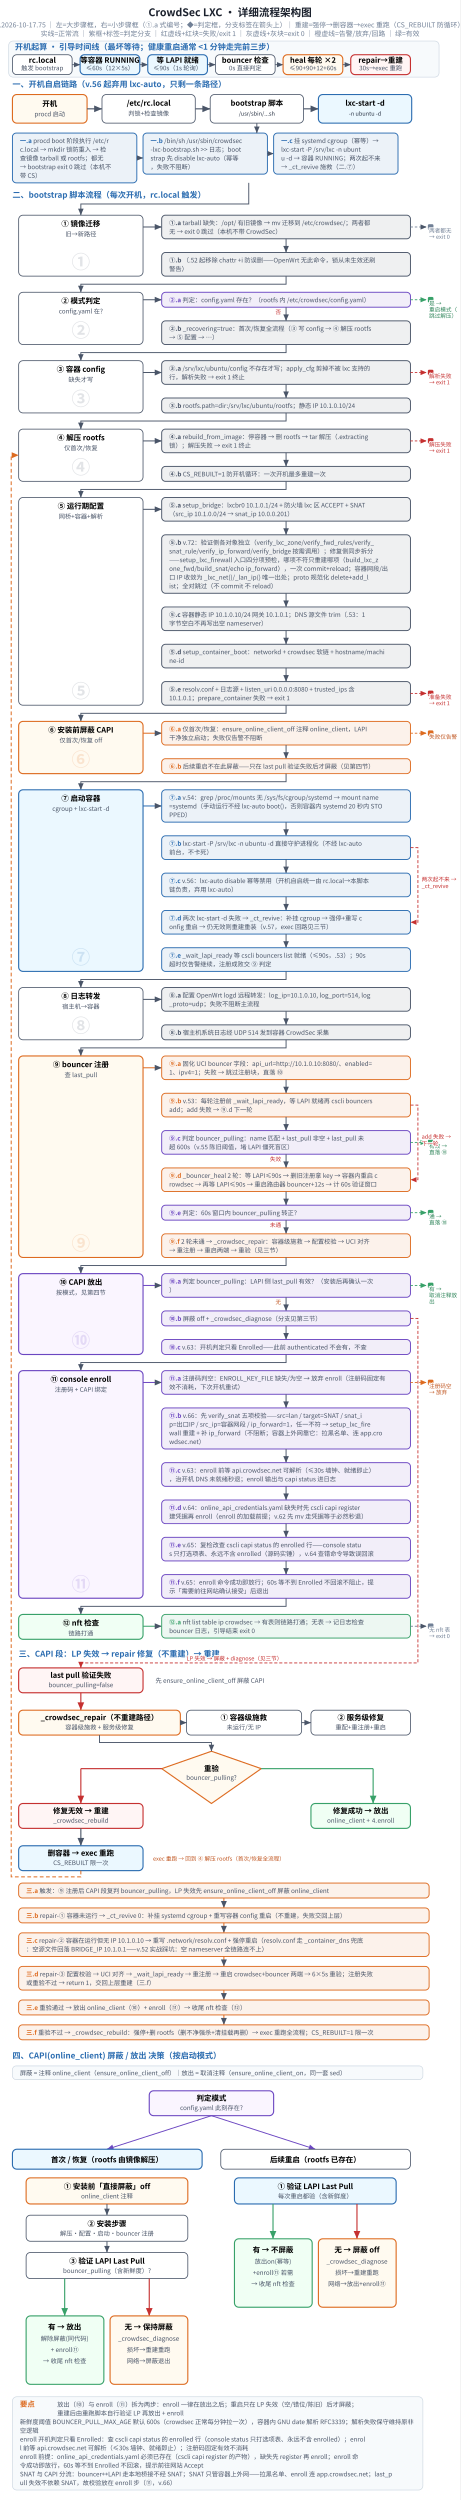
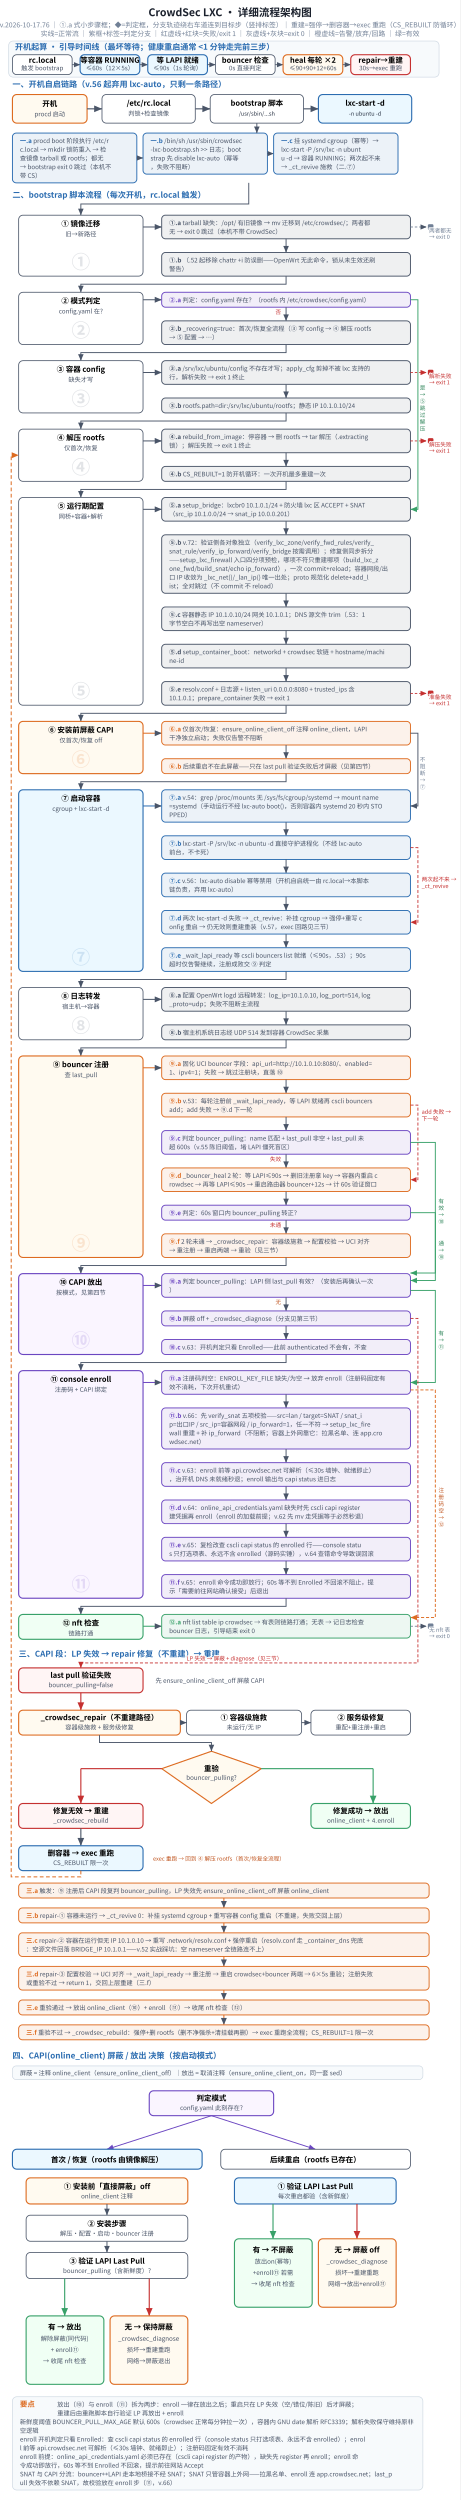
<svg xmlns="http://www.w3.org/2000/svg" width="740" height="4020" viewBox="0 0 740 4020" font-family="-apple-system,'PingFang SC','Microsoft YaHei','Noto Sans CJK SC',sans-serif">
  <defs>
    <marker id="arr" markerWidth="9" markerHeight="9" refX="7" refY="3" orient="auto" markerUnits="strokeWidth">
      <path d="M0,0 L7,3 L0,6 z" fill="#4a5568" />
    </marker>
    <marker id="arrRed" markerWidth="9" markerHeight="9" refX="7" refY="3" orient="auto" markerUnits="strokeWidth">
      <path d="M0,0 L7,3 L0,6 z" fill="#c53030" />
    </marker>
    <marker id="arrGreen" markerWidth="9" markerHeight="9" refX="7" refY="3" orient="auto" markerUnits="strokeWidth">
      <path d="M0,0 L7,3 L0,6 z" fill="#38a169" />
    </marker>
    <marker id="arrOrange" markerWidth="9" markerHeight="9" refX="7" refY="3" orient="auto" markerUnits="strokeWidth">
      <path d="M0,0 L7,3 L0,6 z" fill="#dd6b20" />
    </marker>
    <marker id="arrPurple" markerWidth="9" markerHeight="9" refX="7" refY="3" orient="auto" markerUnits="strokeWidth">
      <path d="M0,0 L7,3 L0,6 z" fill="#6b46c1" />
    </marker>
  </defs>
  <style>
    .title{font-size:17px;font-weight:700;fill:#1a202c;}
    .ver{font-size:11px;fill:#718096;}
    .sub{font-size:13px;font-weight:700;fill:#2b6cb0;}
    .sub2{font-size:12px;font-weight:600;fill:#dd6b20;}
    .node{fill:#fff;stroke:#4a5568;stroke-width:1.3;}
    .nodeBlue{fill:#ebf8ff;stroke:#2b6cb0;stroke-width:1.8;}
    .nodeGreen{fill:#f0fff4;stroke:#38a169;stroke-width:1.8;}
    .nodeOrange{fill:#fffaf0;stroke:#dd6b20;stroke-width:1.8;}
    .nodeRed{fill:#fff5f5;stroke:#c53030;stroke-width:1.8;}
    .nodePurple{fill:#faf5ff;stroke:#6b46c1;stroke-width:1.8;}
    .sml{fill:#ffffff;stroke:#a0aec0;stroke-width:1.1;}
    .nt{font-size:12px;font-weight:700;text-anchor:middle;}
    .nd{font-size:10px;text-anchor:middle;fill:#4a5568;}
    .ndl{font-size:10px;text-anchor:start;fill:#4a5568;}
    .mono{font-family:'SFMono-Regular',Consolas,'Noto Sans CJK SC',monospace;font-size:9px;text-anchor:middle;fill:#2d3748;}
    .tiny{font-size:9px;fill:#718096;paint-order:stroke;stroke:#ffffff;stroke-width:3px;stroke-linejoin:round;}
    .tinyR{font-size:9px;fill:#c53030;paint-order:stroke;stroke:#ffffff;stroke-width:3px;stroke-linejoin:round;}
    .tinyO{font-size:9px;fill:#c05621;paint-order:stroke;stroke:#ffffff;stroke-width:3px;stroke-linejoin:round;}
    .tinyG{font-size:9px;fill:#2f855a;paint-order:stroke;stroke:#ffffff;stroke-width:3px;stroke-linejoin:round;}
    .bignum{font-size:30px;font-weight:700;text-anchor:middle;}
    .loop{stroke:#dd6b20;stroke-width:1.6;stroke-dasharray:6 4;fill:none;}
    .loopt{font-size:9px;fill:#c05621;}
  </style>
  <rect x="0" y="0" width="740" height="4096" fill="#ffffff" />
  <text x="370" y="26" class="title" text-anchor="middle">CrowdSec LXC · 详细流程架构图</text>
-   <text x="370" y="44" class="ver" text-anchor="middle">v.2026-10-17.75 ｜ 左=大步骤框，右=小步骤框（①.a 式编号；◆=判定框，分支标签在箭头上）｜ 重建=强停→删容器→exec 重跑（CS_REBUILT 防循环）</text>
+   <text x="370" y="44" class="ver" text-anchor="middle">v.2026-10-17.76 ｜ ①.a 式小步骤框；◆=判定框，分支轨迹绕右车道连到目标步（竖排标签）｜ 重建=强停→删容器→exec 重跑（CS_REBUILT 防循环）</text>
  <text x="370" y="58" class="ver" text-anchor="middle">实线=正常流 ｜ 紫框+标签=判定分支 ｜ 红虚线+红块=失败/exit 1 ｜ 灰虚线+灰块=exit 0 ｜ 橙虚线=告警/放弃/回路 ｜ 绿=有效</text>
  <rect x="14" y="66" width="692" height="58" rx="7" fill="#f7fafc" stroke="#cbd5e0" stroke-width="1" />
  <text x="24" y="80" class="sub">开机起算 · 引导时间线（最坏等待；健康重启通常 &lt;1 分钟走完前三步）</text>
  <rect x="20" y="88" width="96" height="32" rx="7" class="node" />
  <text x="68.0" y="101" class="nt">rc.local</text>
  <text x="68.0" y="113" class="nd">触发 bootstrap</text>
  <line x1="116" y1="104" x2="128.8" y2="104" stroke="#4a5568" stroke-width="1.4" marker-end="url(#arr)" />
  <rect x="128.8" y="88" width="96" height="32" rx="7" class="nodeBlue" />
  <text x="176.8" y="101" class="nt">等容器 RUNNING</text>
  <text x="176.8" y="113" class="nd">≤60s（12×5s）</text>
  <line x1="224.8" y1="104" x2="237.6" y2="104" stroke="#4a5568" stroke-width="1.4" marker-end="url(#arr)" />
  <rect x="237.6" y="88" width="96" height="32" rx="7" class="nodeBlue" />
  <text x="285.6" y="101" class="nt">等 LAPI 就绪</text>
  <text x="285.6" y="113" class="nd">≤90s（1s 轮询）</text>
  <line x1="333.6" y1="104" x2="346.4" y2="104" stroke="#4a5568" stroke-width="1.4" marker-end="url(#arr)" />
  <rect x="346.4" y="88" width="96" height="32" rx="7" class="node" />
  <text x="394.4" y="101" class="nt">bouncer 检查</text>
  <text x="394.4" y="113" class="nd">0s 直接判定</text>
  <line x1="442.4" y1="104" x2="455.2" y2="104" stroke="#4a5568" stroke-width="1.4" marker-end="url(#arr)" />
  <rect x="455.2" y="88" width="96" height="32" rx="7" class="nodeOrange" />
  <text x="503.2" y="101" class="nt">heal 每轮 ×2</text>
  <text x="503.2" y="113" class="nd">≤90+90+12+60s</text>
  <line x1="551.2" y1="104" x2="564.0" y2="104" stroke="#4a5568" stroke-width="1.4" marker-end="url(#arr)" />
  <rect x="564.0" y="88" width="96" height="32" rx="7" class="nodeRed" />
  <text x="612.0" y="101" class="nt">repair→重建</text>
  <text x="612.0" y="113" class="nd">30s→exec 重跑</text>
  <text x="20" y="140" class="sub">一、开机自启链路（v.56 起弃用 lxc-auto，只剩一条路径）</text>
  <rect x="20" y="152" width="120" height="46" rx="7" class="nodeOrange" />
  <text x="80" y="171" class="nt">开机</text>
  <text x="80" y="187" class="nd">procd 启动</text>
  <line x1="140" y1="175" x2="164" y2="175" stroke="#4a5568" stroke-width="1.8" marker-end="url(#arr)" />
  <rect x="164" y="152" width="150" height="46" rx="7" class="node" />
  <text x="239" y="170" class="nt">/etc/rc.local</text>
  <text x="239" y="186" class="nd">判锁+检查镜像</text>
  <line x1="314" y1="175" x2="338" y2="175" stroke="#4a5568" stroke-width="1.8" marker-end="url(#arr)" />
  <rect x="338" y="152" width="150" height="46" rx="7" class="node" />
  <text x="413" y="170" class="nt">bootstrap 脚本</text>
  <text x="413" y="186" class="mono">/usr/sbin/...sh</text>
  <line x1="488" y1="175" x2="512" y2="175" stroke="#4a5568" stroke-width="1.8" marker-end="url(#arr)" />
  <rect x="512" y="152" width="150" height="46" rx="7" class="nodeBlue" />
  <text x="587" y="170" class="nt">lxc-start -d</text>
  <text x="587" y="186" class="mono">-n ubuntu -d</text>
  <rect x="20" y="214" width="200" height="80" rx="6" fill="#ecf2f8" stroke="#2b6cb0" stroke-width="1.5" />
  <text x="32" y="230" class="ndl">
    <tspan style="font-weight:700;fill:#2b6cb0">一.a</tspan> procd boot 阶段执行 /etc/r</text>
  <text x="32" y="244" class="ndl">c.local → mkdir 锁防重入 → 检</text>
  <text x="32" y="258" class="ndl">查镜像 tarball 或 rootfs；都无</text>
  <text x="32" y="272" class="ndl">→ bootstrap exit 0 跳过（本机不</text>
  <text x="32" y="286" class="ndl">带 CS）</text>
  <line x1="220" y1="254.0" x2="230" y2="254.0" stroke="#4a5568" stroke-width="1.4" marker-end="url(#arr)" />
  <rect x="230" y="214" width="200" height="66" rx="6" fill="#ecf2f8" stroke="#2b6cb0" stroke-width="1.5" />
  <text x="242" y="230" class="ndl">
    <tspan style="font-weight:700;fill:#2b6cb0">一.b</tspan> /bin/sh /usr/sbin/crowdsec</text>
  <text x="242" y="244" class="ndl">-lxc-bootstrap.sh &gt;&gt; 日志；boot</text>
  <text x="242" y="258" class="ndl">strap 先 disable lxc-auto（幂等</text>
  <text x="242" y="272" class="ndl">，失败不阻断）</text>
  <line x1="430" y1="247.0" x2="440" y2="247.0" stroke="#4a5568" stroke-width="1.4" marker-end="url(#arr)" />
  <rect x="440" y="214" width="200" height="66" rx="6" fill="#ecf2f8" stroke="#2b6cb0" stroke-width="1.5" />
  <text x="452" y="230" class="ndl">
    <tspan style="font-weight:700;fill:#2b6cb0">一.c</tspan> 挂 systemd cgroup（幂等）→</text>
  <text x="452" y="244" class="ndl">lxc-start -P /srv/lxc -n ubunt</text>
  <text x="452" y="258" class="ndl">u -d → 容器 RUNNING；两次起不来</text>
  <text x="452" y="272" class="ndl">→ _ct_revive 施救（二.⑦）</text>
  <line x1="413" y1="198" x2="413" y2="214" stroke="#4a5568" stroke-width="1.5" marker-end="url(#arr)" />
  <text x="20" y="318" class="sub">二、bootstrap 脚本流程（每次开机，rc.local 触发）</text>
  <path d="M400,294 L400,328 L130,328 L130,346" fill="none" stroke="#4a5568" stroke-width="1.5" marker-end="url(#arr)" />
  <rect x="30" y="346" width="200" height="98" rx="7" class="node" />
  <text x="130.0" y="364" class="nt">① 镜像迁移</text>
  <text x="130.0" y="380" class="nd">旧→新路径</text>
  <text x="130.0" y="432" class="bignum" fill="#4a5568" fill-opacity="0.16">①</text>
  <line x1="230" y1="365.0" x2="260" y2="365.0" stroke="#4a5568" stroke-width="1.6" marker-end="url(#arr)" />
  <rect x="260" y="346" width="400" height="38" rx="6" fill="#eff0f1" stroke="#4a5568" stroke-width="1.5" />
  <text x="272" y="362" class="ndl">
    <tspan style="font-weight:700;fill:#4a5568">①.a</tspan> tarball 缺失：/opt/ 有旧镜像 → mv 迁移到 /etc/crowdsec/；两者都</text>
  <text x="272" y="376" class="ndl">无 → exit 0 跳过（本机不带 CrowdSec）</text>
  <line x1="460.0" y1="384" x2="460.0" y2="406" stroke="#4a5568" stroke-width="1.5" marker-end="url(#arr)" />
  <rect x="260" y="406" width="400" height="38" rx="6" fill="#eff0f1" stroke="#4a5568" stroke-width="1.5" />
  <text x="272" y="422" class="ndl">
    <tspan style="font-weight:700;fill:#4a5568">①.b</tspan> （.52 起移除 chattr +i 防误删——OpenWrt 无此命令，锁从未生效还刷</text>
  <text x="272" y="436" class="ndl">警告）</text>
  <path d="M460,444 L460,457 L130,457 L130,470" fill="none" stroke="#4a5568" stroke-width="1.5" marker-end="url(#arr)" />
  <rect x="30" y="470" width="200" height="84" rx="7" class="node" />
  <text x="130.0" y="488" class="nt">② 模式判定</text>
  <text x="130.0" y="504" class="nd">config.yaml 在?</text>
  <text x="130.0" y="542" class="bignum" fill="#4a5568" fill-opacity="0.16">②</text>
  <line x1="230" y1="482.0" x2="260" y2="482.0" stroke="#4a5568" stroke-width="1.6" marker-end="url(#arr)" />
  <rect x="260" y="470" width="400" height="24" rx="6" fill="#f2eef9" stroke="#6b46c1" stroke-width="1.5" />
  <text x="272" y="486" class="ndl">
    <tspan style="font-weight:700;fill:#6b46c1">②.a</tspan> 判定：config.yaml 存在？（rootfs 内 /etc/crowdsec/config.yaml）</text>
-   <line x1="660" y1="482.0" x2="686" y2="482.0" stroke="#38a169" stroke-width="1.4" stroke-dasharray="4 3" marker-end="url(#arrGreen)" />
-   <rect x="688" y="477.5" width="9" height="9" rx="2" fill="#38a169" />
-   <text x="690" y="491.0" class="tinyG">是 →</text>
-   <text x="690" y="501.0" class="tinyG">重启模式（</text>
-   <text x="690" y="511.0" class="tinyG">跳过解压）</text>
  <line x1="460.0" y1="494" x2="460.0" y2="516" stroke="#4a5568" stroke-width="1.5" marker-end="url(#arr)" />
  <text x="452.0" y="505" class="tinyR" text-anchor="end">否</text>
  <rect x="260" y="516" width="400" height="38" rx="6" fill="#eff0f1" stroke="#4a5568" stroke-width="1.5" />
  <text x="272" y="532" class="ndl">
    <tspan style="font-weight:700;fill:#4a5568">②.b</tspan> _recovering=true：首次/恢复全流程（③ 写 config → ④ 解压 rootfs</text>
  <text x="272" y="546" class="ndl">→ ⑤ 配置 → …）</text>
  <path d="M460,554 L460,567 L130,567 L130,580" fill="none" stroke="#4a5568" stroke-width="1.5" marker-end="url(#arr)" />
  <rect x="30" y="580" width="200" height="84" rx="7" class="node" />
  <text x="130.0" y="598" class="nt">③ 容器 config</text>
  <text x="130.0" y="614" class="nd">缺失才写</text>
  <text x="130.0" y="652" class="bignum" fill="#4a5568" fill-opacity="0.16">③</text>
  <line x1="230" y1="599.0" x2="260" y2="599.0" stroke="#4a5568" stroke-width="1.6" marker-end="url(#arr)" />
  <rect x="260" y="580" width="400" height="38" rx="6" fill="#eff0f1" stroke="#4a5568" stroke-width="1.5" />
  <text x="272" y="596" class="ndl">
    <tspan style="font-weight:700;fill:#4a5568">③.a</tspan> /srv/lxc/ubuntu/config 不存在才写；apply_cfg 剪掉不被 lxc 支持的</text>
  <text x="272" y="610" class="ndl">行，解析失败 → exit 1 终止</text>
  <line x1="460.0" y1="618" x2="460.0" y2="640" stroke="#4a5568" stroke-width="1.5" marker-end="url(#arr)" />
  <rect x="260" y="640" width="400" height="24" rx="6" fill="#eff0f1" stroke="#4a5568" stroke-width="1.5" />
  <text x="272" y="656" class="ndl">
    <tspan style="font-weight:700;fill:#4a5568">③.b</tspan> rootfs.path=dir:/srv/lxc/ubuntu/rootfs；静态 IP 10.1.0.10/24</text>
  <path d="M460,664 L460,677 L130,677 L130,690" fill="none" stroke="#4a5568" stroke-width="1.5" marker-end="url(#arr)" />
  <rect x="30" y="690" width="200" height="84" rx="7" class="node" />
  <text x="130.0" y="708" class="nt">④ 解压 rootfs</text>
  <text x="130.0" y="724" class="nd">仅首次/恢复</text>
  <text x="130.0" y="762" class="bignum" fill="#4a5568" fill-opacity="0.16">④</text>
  <line x1="230" y1="709.0" x2="260" y2="709.0" stroke="#4a5568" stroke-width="1.6" marker-end="url(#arr)" />
  <rect x="260" y="690" width="400" height="38" rx="6" fill="#eff0f1" stroke="#4a5568" stroke-width="1.5" />
  <text x="272" y="706" class="ndl">
    <tspan style="font-weight:700;fill:#4a5568">④.a</tspan> rebuild_from_image：停容器 → 删 rootfs → tar 解压（.extracting</text>
  <text x="272" y="720" class="ndl">锁）；解压失败 → exit 1 终止</text>
  <line x1="460.0" y1="728" x2="460.0" y2="750" stroke="#4a5568" stroke-width="1.5" marker-end="url(#arr)" />
  <rect x="260" y="750" width="400" height="24" rx="6" fill="#eff0f1" stroke="#4a5568" stroke-width="1.5" />
  <text x="272" y="766" class="ndl">
    <tspan style="font-weight:700;fill:#4a5568">④.b</tspan> CS_REBUILT=1 防开机循环：一次开机最多重建一次</text>
  <path d="M460,774 L460,787 L130,787 L130,800" fill="none" stroke="#4a5568" stroke-width="1.5" marker-end="url(#arr)" />
  <rect x="30" y="800" width="200" height="334" rx="7" class="node" />
  <text x="130.0" y="818" class="nt">⑤ 运行期配置</text>
  <text x="130.0" y="834" class="nd">网桥+容器+解析</text>
  <text x="130.0" y="1122" class="bignum" fill="#4a5568" fill-opacity="0.16">⑤</text>
  <line x1="230" y1="819.0" x2="260" y2="819.0" stroke="#4a5568" stroke-width="1.6" marker-end="url(#arr)" />
  <rect x="260" y="800" width="400" height="38" rx="6" fill="#eff0f1" stroke="#4a5568" stroke-width="1.5" />
  <text x="272" y="816" class="ndl">
    <tspan style="font-weight:700;fill:#4a5568">⑤.a</tspan> setup_bridge：lxcbr0 10.1.0.1/24 + 防火墙 lxc 区 ACCEPT + SNAT</text>
  <text x="272" y="830" class="ndl">（src_ip 10.1.0.0/24 → snat_ip 10.0.0.201）</text>
  <line x1="460.0" y1="838" x2="460.0" y2="860" stroke="#4a5568" stroke-width="1.5" marker-end="url(#arr)" />
  <rect x="260" y="860" width="400" height="94" rx="6" fill="#eff0f1" stroke="#4a5568" stroke-width="1.5" />
  <text x="272" y="876" class="ndl">
    <tspan style="font-weight:700;fill:#4a5568">⑤.b</tspan> v.72：验证侧各对象独立（verify_lxc_zone/verify_fwd_rules/verify_</text>
  <text x="272" y="890" class="ndl">snat_rule/verify_ip_forward/verify_bridge 按需调用）；修复侧同步拆分</text>
  <text x="272" y="904" class="ndl">——setup_lxc_firewall 入口四分项预检，哪项不符只重建哪项（build_lxc_z</text>
  <text x="272" y="918" class="ndl">one_fwd/build_snat/echo ip_forward），一次 commit+reload；容器网段/出</text>
  <text x="272" y="932" class="ndl">口 IP 收敛为 _lxc_net()/_lan_ip() 唯一出处；proto 规范化 delete+add_l</text>
  <text x="272" y="946" class="ndl">ist；全对跳过（不 commit 不 reload）</text>
  <line x1="460.0" y1="954" x2="460.0" y2="976" stroke="#4a5568" stroke-width="1.5" marker-end="url(#arr)" />
  <rect x="260" y="976" width="400" height="38" rx="6" fill="#eff0f1" stroke="#4a5568" stroke-width="1.5" />
  <text x="272" y="992" class="ndl">
    <tspan style="font-weight:700;fill:#4a5568">⑤.c</tspan> 容器静态 IP 10.1.0.10/24 网关 10.1.0.1；DNS 源文件 trim（.53：1</text>
  <text x="272" y="1006" class="ndl">字节空白不再写出空 nameserver）</text>
  <line x1="460.0" y1="1014" x2="460.0" y2="1036" stroke="#4a5568" stroke-width="1.5" marker-end="url(#arr)" />
  <rect x="260" y="1036" width="400" height="38" rx="6" fill="#eff0f1" stroke="#4a5568" stroke-width="1.5" />
  <text x="272" y="1052" class="ndl">
    <tspan style="font-weight:700;fill:#4a5568">⑤.d</tspan> setup_container_boot：networkd + crowdsec 软链 + hostname/machi</text>
  <text x="272" y="1066" class="ndl">ne-id</text>
  <line x1="460.0" y1="1074" x2="460.0" y2="1096" stroke="#4a5568" stroke-width="1.5" marker-end="url(#arr)" />
  <rect x="260" y="1096" width="400" height="38" rx="6" fill="#eff0f1" stroke="#4a5568" stroke-width="1.5" />
  <text x="272" y="1112" class="ndl">
    <tspan style="font-weight:700;fill:#4a5568">⑤.e</tspan> resolv.conf + 日志源 + listen_uri 0.0.0.0:8080 + trusted_ips 含</text>
  <text x="272" y="1126" class="ndl">10.1.0.1；prepare_container 失败 → exit 1</text>
  <path d="M460,1134 L460,1147 L130,1147 L130,1160" fill="none" stroke="#4a5568" stroke-width="1.5" marker-end="url(#arr)" />
  <rect x="30" y="1160" width="200" height="84" rx="7" class="nodeOrange" />
  <text x="130.0" y="1178" class="nt">⑥ 安装前屏蔽 CAPI</text>
  <text x="130.0" y="1194" class="nd">仅首次/恢复 off</text>
  <text x="130.0" y="1232" class="bignum" fill="#dd6b20" fill-opacity="0.16">⑥</text>
  <line x1="230" y1="1179.0" x2="260" y2="1179.0" stroke="#dd6b20" stroke-width="1.6" marker-end="url(#arr)" />
  <rect x="260" y="1160" width="400" height="38" rx="6" fill="#fcf2eb" stroke="#dd6b20" stroke-width="1.5" />
  <text x="272" y="1176" class="ndl">
    <tspan style="font-weight:700;fill:#dd6b20">⑥.a</tspan> 仅首次/恢复：ensure_online_client_off 注释 online_client，LAPI</text>
  <text x="272" y="1190" class="ndl">干净独立启动；失败仅告警不阻断</text>
  <line x1="460.0" y1="1198" x2="460.0" y2="1220" stroke="#4a5568" stroke-width="1.5" marker-end="url(#arr)" />
  <rect x="260" y="1220" width="400" height="24" rx="6" fill="#fcf2eb" stroke="#dd6b20" stroke-width="1.5" />
  <text x="272" y="1236" class="ndl">
    <tspan style="font-weight:700;fill:#dd6b20">⑥.b</tspan> 后续重启不在此屏蔽——只在 last pull 验证失败后才屏蔽（见第四节）</text>
  <path d="M460,1244 L460,1257 L130,1257 L130,1270" fill="none" stroke="#4a5568" stroke-width="1.5" marker-end="url(#arr)" />
  <rect x="30" y="1270" width="200" height="292" rx="7" class="nodeBlue" />
  <text x="130.0" y="1288" class="nt">⑦ 启动容器</text>
  <text x="130.0" y="1304" class="nd">cgroup + lxc-start -d</text>
  <text x="130.0" y="1550" class="bignum" fill="#2b6cb0" fill-opacity="0.16">⑦</text>
  <line x1="230" y1="1296.0" x2="260" y2="1296.0" stroke="#2b6cb0" stroke-width="1.6" marker-end="url(#arr)" />
  <rect x="260" y="1270" width="400" height="52" rx="6" fill="#ecf2f8" stroke="#2b6cb0" stroke-width="1.5" />
  <text x="272" y="1286" class="ndl">
    <tspan style="font-weight:700;fill:#2b6cb0">⑦.a</tspan> v.54：grep /proc/mounts 无 /sys/fs/cgroup/systemd → mount name</text>
  <text x="272" y="1300" class="ndl">=systemd（手动运行不经 lxc-auto boot()，否则容器内 systemd 20 秒内 STO</text>
  <text x="272" y="1314" class="ndl">PPED）</text>
  <line x1="460.0" y1="1322" x2="460.0" y2="1344" stroke="#4a5568" stroke-width="1.5" marker-end="url(#arr)" />
  <rect x="260" y="1344" width="400" height="38" rx="6" fill="#ecf2f8" stroke="#2b6cb0" stroke-width="1.5" />
  <text x="272" y="1360" class="ndl">
    <tspan style="font-weight:700;fill:#2b6cb0">⑦.b</tspan> lxc-start -P /srv/lxc -n ubuntu -d 直接守护进程化（不经 lxc-auto</text>
  <text x="272" y="1374" class="ndl">前台，不卡死）</text>
  <line x1="460.0" y1="1382" x2="460.0" y2="1404" stroke="#4a5568" stroke-width="1.5" marker-end="url(#arr)" />
  <rect x="260" y="1404" width="400" height="38" rx="6" fill="#ecf2f8" stroke="#2b6cb0" stroke-width="1.5" />
  <text x="272" y="1420" class="ndl">
    <tspan style="font-weight:700;fill:#2b6cb0">⑦.c</tspan> v.56：lxc-auto disable 幂等禁用（开机自启统一由 rc.local→本脚本</text>
  <text x="272" y="1434" class="ndl">链负责，弃用 lxc-auto）</text>
  <line x1="460.0" y1="1442" x2="460.0" y2="1464" stroke="#4a5568" stroke-width="1.5" marker-end="url(#arr)" />
  <rect x="260" y="1464" width="400" height="38" rx="6" fill="#ecf2f8" stroke="#2b6cb0" stroke-width="1.5" />
  <text x="272" y="1480" class="ndl">
    <tspan style="font-weight:700;fill:#2b6cb0">⑦.d</tspan> 两次 lxc-start -d 失败 → _ct_revive：补挂 cgroup → 强停+重写 c</text>
  <text x="272" y="1494" class="ndl">onfig 重启 → 仍无效则重建重装（v.57，exec 回路见三节）</text>
  <line x1="460.0" y1="1502" x2="460.0" y2="1524" stroke="#4a5568" stroke-width="1.5" marker-end="url(#arr)" />
  <rect x="260" y="1524" width="400" height="38" rx="6" fill="#ecf2f8" stroke="#2b6cb0" stroke-width="1.5" />
  <text x="272" y="1540" class="ndl">
    <tspan style="font-weight:700;fill:#2b6cb0">⑦.e</tspan> _wait_lapi_ready 等 cscli bouncers list 就绪（≤90s，.53）；90s</text>
  <text x="272" y="1554" class="ndl">超时仅告警继续，注册成败交 ⑨ 判定</text>
  <path d="M460,1562 L460,1575 L130,1575 L130,1588" fill="none" stroke="#4a5568" stroke-width="1.5" marker-end="url(#arr)" />
  <rect x="30" y="1588" width="200" height="84" rx="7" class="node" />
  <text x="130.0" y="1606" class="nt">⑧ 日志转发</text>
  <text x="130.0" y="1622" class="nd">宿主机→容器</text>
  <text x="130.0" y="1660" class="bignum" fill="#4a5568" fill-opacity="0.16">⑧</text>
  <line x1="230" y1="1607.0" x2="260" y2="1607.0" stroke="#4a5568" stroke-width="1.6" marker-end="url(#arr)" />
  <rect x="260" y="1588" width="400" height="38" rx="6" fill="#eff0f1" stroke="#4a5568" stroke-width="1.5" />
  <text x="272" y="1604" class="ndl">
    <tspan style="font-weight:700;fill:#4a5568">⑧.a</tspan> 配置 OpenWrt logd 远程转发：log_ip=10.1.0.10, log_port=514, log</text>
  <text x="272" y="1618" class="ndl">_proto=udp；失败不阻断主流程</text>
  <line x1="460.0" y1="1626" x2="460.0" y2="1648" stroke="#4a5568" stroke-width="1.5" marker-end="url(#arr)" />
  <rect x="260" y="1648" width="400" height="24" rx="6" fill="#eff0f1" stroke="#4a5568" stroke-width="1.5" />
  <text x="272" y="1664" class="ndl">
    <tspan style="font-weight:700;fill:#4a5568">⑧.b</tspan> 宿主机系统日志经 UDP 514 发到容器 CrowdSec 采集</text>
  <path d="M460,1672 L460,1685 L130,1685 L130,1698" fill="none" stroke="#4a5568" stroke-width="1.5" marker-end="url(#arr)" />
  <rect x="30" y="1698" width="200" height="324" rx="7" class="nodeOrange" />
  <text x="130.0" y="1716" class="nt">⑨ bouncer 注册</text>
  <text x="130.0" y="1732" class="nd">查 last_pull</text>
  <text x="130.0" y="2010" class="bignum" fill="#dd6b20" fill-opacity="0.16">⑨</text>
  <line x1="230" y1="1717.0" x2="260" y2="1717.0" stroke="#dd6b20" stroke-width="1.6" marker-end="url(#arr)" />
  <rect x="260" y="1698" width="400" height="38" rx="6" fill="#fcf2eb" stroke="#dd6b20" stroke-width="1.5" />
  <text x="272" y="1714" class="ndl">
    <tspan style="font-weight:700;fill:#dd6b20">⑨.a</tspan> 固化 UCI bouncer 字段：api_url=http://10.1.0.10:8080/、enabled=</text>
  <text x="272" y="1728" class="ndl">1、ipv4=1；失败 → 跳过注册块，直落 ⑩</text>
  <line x1="460.0" y1="1736" x2="460.0" y2="1758" stroke="#4a5568" stroke-width="1.5" marker-end="url(#arr)" />
  <rect x="260" y="1758" width="400" height="38" rx="6" fill="#fcf2eb" stroke="#dd6b20" stroke-width="1.5" />
  <text x="272" y="1774" class="ndl">
    <tspan style="font-weight:700;fill:#dd6b20">⑨.b</tspan> v.53：每轮注册前 _wait_lapi_ready，等 LAPI 就绪再 cscli bouncers</text>
  <text x="272" y="1788" class="ndl">add；add 失败 → ⑨.d 下一轮</text>
  <line x1="460.0" y1="1796" x2="460.0" y2="1818" stroke="#4a5568" stroke-width="1.5" marker-end="url(#arr)" />
  <rect x="260" y="1818" width="400" height="38" rx="6" fill="#f2eef9" stroke="#6b46c1" stroke-width="1.5" />
  <text x="272" y="1834" class="ndl">
    <tspan style="font-weight:700;fill:#6b46c1">⑨.c</tspan> 判定 bouncer_pulling：name 匹配 + last_pull 非空 + last_pull 未</text>
  <text x="272" y="1848" class="ndl">超 600s（v.55 陈旧阈值，堵 LAPI 僵死盲区）</text>
-   <line x1="660" y1="1837.0" x2="686" y2="1837.0" stroke="#38a169" stroke-width="1.4" stroke-dasharray="4 3" marker-end="url(#arrGreen)" />
-   <rect x="688" y="1832.5" width="9" height="9" rx="2" fill="#38a169" />
-   <text x="690" y="1846.0" class="tinyG">有效 →</text>
-   <text x="690" y="1856.0" class="tinyG">直落 ⑩</text>
  <line x1="460.0" y1="1856" x2="460.0" y2="1878" stroke="#4a5568" stroke-width="1.5" marker-end="url(#arr)" />
  <text x="452.0" y="1867" class="tinyR" text-anchor="end">失效</text>
  <rect x="260" y="1878" width="400" height="38" rx="6" fill="#fcf2eb" stroke="#dd6b20" stroke-width="1.5" />
  <text x="272" y="1894" class="ndl">
    <tspan style="font-weight:700;fill:#dd6b20">⑨.d</tspan> _bouncer_heal 2 轮：等 LAPI≤90s → 删旧注册拿 key → 容器内重启 c</text>
  <text x="272" y="1908" class="ndl">rowdsec → 再等 LAPI≤90s → 重启路由器 bouncer+12s → 计 60s 验证窗口</text>
  <line x1="460.0" y1="1916" x2="460.0" y2="1938" stroke="#4a5568" stroke-width="1.5" marker-end="url(#arr)" />
  <rect x="260" y="1938" width="400" height="24" rx="6" fill="#f2eef9" stroke="#6b46c1" stroke-width="1.5" />
  <text x="272" y="1954" class="ndl">
    <tspan style="font-weight:700;fill:#6b46c1">⑨.e</tspan> 判定：60s 窗口内 bouncer_pulling 转正？</text>
-   <line x1="660" y1="1950.0" x2="686" y2="1950.0" stroke="#38a169" stroke-width="1.4" stroke-dasharray="4 3" marker-end="url(#arrGreen)" />
-   <rect x="688" y="1945.5" width="9" height="9" rx="2" fill="#38a169" />
-   <text x="690" y="1959.0" class="tinyG">通 →</text>
-   <text x="690" y="1969.0" class="tinyG">直落 ⑩</text>
  <line x1="460.0" y1="1962" x2="460.0" y2="1984" stroke="#4a5568" stroke-width="1.5" marker-end="url(#arr)" />
  <text x="452.0" y="1973" class="tinyR" text-anchor="end">未通</text>
  <rect x="260" y="1984" width="400" height="38" rx="6" fill="#fcf2eb" stroke="#dd6b20" stroke-width="1.5" />
  <text x="272" y="2000" class="ndl">
    <tspan style="font-weight:700;fill:#dd6b20">⑨.f</tspan> 2 轮未通 → _crowdsec_repair：容器级施救 → 配置校验 → UCI 对齐</text>
  <text x="272" y="2014" class="ndl">→ 重注册 → 重启两端 → 重验（见三节）</text>
  <path d="M460,2022 L460,2035 L130,2035 L130,2048" fill="none" stroke="#4a5568" stroke-width="1.5" marker-end="url(#arr)" />
  <rect x="30" y="2048" width="200" height="130" rx="7" class="nodePurple" />
  <text x="130.0" y="2066" class="nt">⑩ CAPI 放出</text>
  <text x="130.0" y="2082" class="nd">按模式，见第四节</text>
  <text x="130.0" y="2166" class="bignum" fill="#6b46c1" fill-opacity="0.16">⑩</text>
  <line x1="230" y1="2067.0" x2="260" y2="2067.0" stroke="#6b46c1" stroke-width="1.6" marker-end="url(#arr)" />
  <rect x="260" y="2048" width="400" height="38" rx="6" fill="#f2eef9" stroke="#6b46c1" stroke-width="1.5" />
  <text x="272" y="2064" class="ndl">
    <tspan style="font-weight:700;fill:#6b46c1">⑩.a</tspan> 判定 bouncer_pulling：LAPI 侧 last_pull 有效？（安装后再确认一次</text>
  <text x="272" y="2078" class="ndl">）</text>
-   <line x1="660" y1="2067.0" x2="686" y2="2067.0" stroke="#38a169" stroke-width="1.4" stroke-dasharray="4 3" marker-end="url(#arrGreen)" />
-   <rect x="688" y="2062.5" width="9" height="9" rx="2" fill="#38a169" />
-   <text x="690" y="2076.0" class="tinyG">有 →</text>
-   <text x="690" y="2086.0" class="tinyG">取消注释放</text>
-   <text x="690" y="2096.0" class="tinyG">出</text>
  <line x1="460.0" y1="2086" x2="460.0" y2="2108" stroke="#4a5568" stroke-width="1.5" marker-end="url(#arr)" />
  <text x="452.0" y="2097" class="tinyO" text-anchor="end">无</text>
  <rect x="260" y="2108" width="400" height="24" rx="6" fill="#f2eef9" stroke="#6b46c1" stroke-width="1.5" />
  <text x="272" y="2124" class="ndl">
    <tspan style="font-weight:700;fill:#6b46c1">⑩.b</tspan> 屏蔽 off + _crowdsec_diagnose（分支见第三节）</text>
  <line x1="460.0" y1="2132" x2="460.0" y2="2154" stroke="#4a5568" stroke-width="1.5" marker-end="url(#arr)" />
  <rect x="260" y="2154" width="400" height="24" rx="6" fill="#f2eef9" stroke="#6b46c1" stroke-width="1.5" />
  <text x="272" y="2170" class="ndl">
    <tspan style="font-weight:700;fill:#6b46c1">⑩.c</tspan> v.63：开机判定只看 Enrolled——此前 authenticated 不会有，不查</text>
  <path d="M460,2178 L460,2191 L130,2191 L130,2204" fill="none" stroke="#4a5568" stroke-width="1.5" marker-end="url(#arr)" />
  <rect x="30" y="2204" width="200" height="366" rx="7" class="nodePurple" />
  <text x="130.0" y="2222" class="nt">⑪ console enroll</text>
  <text x="130.0" y="2238" class="nd">注册码 + CAPI 绑定</text>
  <text x="130.0" y="2558" class="bignum" fill="#6b46c1" fill-opacity="0.16">⑪</text>
  <line x1="230" y1="2223.0" x2="260" y2="2223.0" stroke="#6b46c1" stroke-width="1.6" marker-end="url(#arr)" />
  <rect x="260" y="2204" width="400" height="38" rx="6" fill="#f2eef9" stroke="#6b46c1" stroke-width="1.5" />
  <text x="272" y="2220" class="ndl">
    <tspan style="font-weight:700;fill:#6b46c1">⑪.a</tspan> 注册码判空：ENROLL_KEY_FILE 缺失/为空 → 放弃 enroll（注册码固定有</text>
  <text x="272" y="2234" class="ndl">效不消耗，下次开机重试）</text>
  <line x1="460.0" y1="2242" x2="460.0" y2="2264" stroke="#4a5568" stroke-width="1.5" marker-end="url(#arr)" />
  <rect x="260" y="2264" width="400" height="66" rx="6" fill="#f2eef9" stroke="#6b46c1" stroke-width="1.5" />
  <text x="272" y="2280" class="ndl">
    <tspan style="font-weight:700;fill:#6b46c1">⑪.b</tspan> v.66：先 verify_snat 五项校验——src=lan / target=SNAT / snat_i</text>
  <text x="272" y="2294" class="ndl">p=出口IP / src_ip=容器网段 / ip_forward=1，任一不符 → setup_lxc_fire</text>
  <text x="272" y="2308" class="ndl">wall 重建 + 补 ip_forward（不阻断；容器上外网靠它：拉黑名单、连 app.cro</text>
  <text x="272" y="2322" class="ndl">wdsec.net）</text>
  <line x1="460.0" y1="2330" x2="460.0" y2="2352" stroke="#4a5568" stroke-width="1.5" marker-end="url(#arr)" />
  <rect x="260" y="2352" width="400" height="38" rx="6" fill="#f2eef9" stroke="#6b46c1" stroke-width="1.5" />
  <text x="272" y="2368" class="ndl">
    <tspan style="font-weight:700;fill:#6b46c1">⑪.c</tspan> v.63：enroll 前等 api.crowdsec.net 可解析（≤30s 墙钟、就绪即止）</text>
  <text x="272" y="2382" class="ndl">，治开机 DNS 未就绪秒退；enroll 输出与 capi status 进日志</text>
  <line x1="460.0" y1="2390" x2="460.0" y2="2412" stroke="#4a5568" stroke-width="1.5" marker-end="url(#arr)" />
  <rect x="260" y="2412" width="400" height="38" rx="6" fill="#f2eef9" stroke="#6b46c1" stroke-width="1.5" />
  <text x="272" y="2428" class="ndl">
    <tspan style="font-weight:700;fill:#6b46c1">⑪.d</tspan> v.64：online_api_credentials.yaml 缺失时先 cscli capi register</text>
  <text x="272" y="2442" class="ndl">建凭据再 enroll（enroll 的加载前提；v.62 先 mv 走凭据等于必然秒退）</text>
  <line x1="460.0" y1="2450" x2="460.0" y2="2472" stroke="#4a5568" stroke-width="1.5" marker-end="url(#arr)" />
  <rect x="260" y="2472" width="400" height="38" rx="6" fill="#f2eef9" stroke="#6b46c1" stroke-width="1.5" />
  <text x="272" y="2488" class="ndl">
    <tspan style="font-weight:700;fill:#6b46c1">⑪.e</tspan> v.65：复检改查 cscli capi status 的 enrolled 行——console statu</text>
  <text x="272" y="2502" class="ndl">s 只打选项表、永远不含 enrolled（源码实锤），v.64 查错命令导致误回滚</text>
  <line x1="460.0" y1="2510" x2="460.0" y2="2532" stroke="#4a5568" stroke-width="1.5" marker-end="url(#arr)" />
  <rect x="260" y="2532" width="400" height="38" rx="6" fill="#f2eef9" stroke="#6b46c1" stroke-width="1.5" />
  <text x="272" y="2548" class="ndl">
    <tspan style="font-weight:700;fill:#6b46c1">⑪.f</tspan> v.65：enroll 命令成功即放行；60s 等不到 Enrolled 不回滚不阻止，提</text>
  <text x="272" y="2562" class="ndl">示「需要前往网站确认接受」后退出</text>
  <path d="M460,2570 L460,2583 L130,2583 L130,2596" fill="none" stroke="#4a5568" stroke-width="1.5" marker-end="url(#arr)" />
  <rect x="30" y="2596" width="200" height="40" rx="7" class="nodeGreen" />
  <text x="130.0" y="2614" class="nt">⑫ nft 检查</text>
  <text x="130.0" y="2630" class="nd">链路打通</text>
  <line x1="230" y1="2615.0" x2="260" y2="2615.0" stroke="#38a169" stroke-width="1.6" marker-end="url(#arr)" />
  <rect x="260" y="2596" width="400" height="38" rx="6" fill="#edf7f2" stroke="#38a169" stroke-width="1.5" />
  <text x="272" y="2612" class="ndl">
    <tspan style="font-weight:700;fill:#38a169">⑫.a</tspan> nft list table ip crowdsec → 有表则链路打通；无表 → 记日志检查</text>
  <text x="272" y="2626" class="ndl">bouncer 日志，引导结束 exit 0</text>
  <text x="30" y="2664" class="sub">三、CAPI 段：LP 失效 → repair 修复（不重建）→ 重建</text>
  <rect x="30" y="2682" width="200" height="40" rx="7" class="nodeRed" />
  <text x="130" y="2698" class="nt">last pull 验证失败</text>
  <text x="130" y="2713" class="nd">bouncer_pulling=false</text>
  <text x="250" y="2706" class="ndl">先 ensure_online_client_off 屏蔽 CAPI</text>
  <line x1="130" y1="2722" x2="130" y2="2750" stroke="#c53030" stroke-width="1.8" marker-end="url(#arrRed)" />
  <rect x="30" y="2750" width="260" height="40" rx="7" class="nodeOrange" />
  <text x="160" y="2766" class="nt">_crowdsec_repair（不重建路径）</text>
  <text x="160" y="2781" class="nd">容器级施救 + 服务级修复</text>
  <rect x="300" y="2750" width="185" height="40" rx="7" class="node" />
  <text x="392" y="2766" class="nt">① 容器级施救</text>
  <text x="392" y="2781" class="nd">未运行/无 IP</text>
  <line x1="290" y1="2770" x2="300" y2="2770" stroke="#4a5568" stroke-width="1.5" marker-end="url(#arr)" />
  <rect x="500" y="2750" width="160" height="40" rx="7" class="node" />
  <text x="580" y="2766" class="nt">② 服务级修复</text>
  <text x="580" y="2781" class="nd">重配+重注册+重启</text>
  <line x1="485" y1="2770" x2="500" y2="2770" stroke="#4a5568" stroke-width="1.5" marker-end="url(#arr)" />
  <polygon points="340,2816 420,2844 340,2900 260,2844" fill="#fffaf0" stroke="#dd6b20" stroke-width="1.8" />
  <text x="340" y="2848" class="nt">重验</text>
  <text x="340" y="2862" class="nd">bouncer_pulling?</text>
  <path d="M160,2790 L160,2802 L340,2802 L340,2816" fill="none" stroke="#4a5568" stroke-width="1.5" marker-end="url(#arr)" />
  <line x1="420" y1="2844" x2="600" y2="2844" stroke="#38a169" stroke-width="1.8" />
  <line x1="600" y1="2844" x2="600" y2="2900" stroke="#38a169" stroke-width="1.8" marker-end="url(#arrGreen)" />
  <rect x="500" y="2900" width="160" height="40" rx="7" class="nodeGreen" />
  <text x="580" y="2916" class="nt">修复成功 → 放出</text>
  <text x="580" y="2931" class="nd">online_client + ⒋enroll</text>
  <line x1="260" y1="2844" x2="130" y2="2844" stroke="#c53030" stroke-width="1.8" />
  <line x1="130" y1="2844" x2="130" y2="2900" stroke="#c53030" stroke-width="1.8" marker-end="url(#arrRed)" />
  <rect x="30" y="2900" width="200" height="40" rx="7" class="nodeRed" />
  <text x="130" y="2916" class="nt">修复无效 → 重建</text>
  <text x="130" y="2931" class="nd">_crowdsec_rebuild</text>
  <line x1="130" y1="2940" x2="130" y2="2968" stroke="#4a5568" stroke-width="1.8" marker-end="url(#arr)" />
  <rect x="30" y="2968" width="200" height="40" rx="7" class="nodeBlue" />
  <text x="130" y="2984" class="nt">删容器 → exec 重跑</text>
  <text x="130" y="2999" class="nd">CS_REBUILT 限一次</text>
  <path d="M130,3008 L130,3018 L18,3018 L18,732.0 L30,732.0" fill="none" class="loop" marker-end="url(#arrOrange)" />
  <text x="246" y="2992" class="loopt">exec 重跑 → 回到 ④ 解压 rootfs（首次/恢复全流程）</text>
  <line x1="660" y1="365.0" x2="686" y2="365.0" stroke="#718096" stroke-width="1.4" stroke-dasharray="4 3" marker-end="url(#arr)" />
  <rect x="688" y="360.5" width="9" height="9" rx="2" fill="#718096" />
  <text x="690" y="374.0" class="tiny">两者都无</text>
  <text x="690" y="384.0" class="tiny">→ exit 0</text>
  <line x1="660" y1="599.0" x2="686" y2="599.0" stroke="#c53030" stroke-width="1.4" stroke-dasharray="4 3" marker-end="url(#arrRed)" />
  <rect x="688" y="594.5" width="9" height="9" rx="2" fill="#c53030" />
  <text x="690" y="608.0" class="tinyR">解析失败</text>
  <text x="690" y="618.0" class="tinyR">→ exit 1</text>
  <line x1="660" y1="709.0" x2="686" y2="709.0" stroke="#c53030" stroke-width="1.4" stroke-dasharray="4 3" marker-end="url(#arrRed)" />
  <rect x="688" y="704.5" width="9" height="9" rx="2" fill="#c53030" />
  <text x="690" y="718.0" class="tinyR">解压失败</text>
  <text x="690" y="728.0" class="tinyR">→ exit 1</text>
  <line x1="660" y1="1115.0" x2="686" y2="1115.0" stroke="#c53030" stroke-width="1.4" stroke-dasharray="4 3" marker-end="url(#arrRed)" />
  <rect x="688" y="1110.5" width="9" height="9" rx="2" fill="#c53030" />
  <text x="690" y="1124.0" class="tinyR">准备失败</text>
  <text x="690" y="1134.0" class="tinyR">→ exit 1</text>
-   <line x1="660" y1="1179.0" x2="686" y2="1179.0" stroke="#dd6b20" stroke-width="1.4" stroke-dasharray="4 3" marker-end="url(#arrOrange)" />
-   <rect x="688" y="1174.5" width="9" height="9" rx="2" fill="#dd6b20" />
-   <text x="690" y="1188.0" class="tinyO">失败仅告警</text>
-   <line x1="660" y1="2223.0" x2="686" y2="2223.0" stroke="#dd6b20" stroke-width="1.4" stroke-dasharray="4 3" marker-end="url(#arrOrange)" />
-   <rect x="688" y="2218.5" width="9" height="9" rx="2" fill="#dd6b20" />
-   <text x="690" y="2232.0" class="tinyO">注册码空</text>
-   <text x="690" y="2242.0" class="tinyO">→ 放弃</text>
  <line x1="660" y1="2615.0" x2="686" y2="2615.0" stroke="#718096" stroke-width="1.4" stroke-dasharray="4 3" marker-end="url(#arr)" />
  <rect x="688" y="2610.5" width="9" height="9" rx="2" fill="#718096" />
  <text x="690" y="2624.0" class="tiny">无 nft 表</text>
  <text x="690" y="2634.0" class="tiny">→ exit 0</text>
  <path d="M660,1363.0 L672,1363.0 L672,1483.0 L660,1483.0" fill="none" stroke="#c53030" stroke-width="1.4" stroke-dasharray="5 3" marker-end="url(#arrRed)" />
  <text x="678" y="1417.0" class="tinyR">两次起不来 →</text>
  <text x="678" y="1428.0" class="tinyR">_ct_revive</text>
  <path d="M660,1777.0 L672,1777.0 L672,1897.0 L660,1897.0" fill="none" stroke="#c53030" stroke-width="1.4" stroke-dasharray="5 3" marker-end="url(#arrRed)" />
-   <text x="678" y="1831.0" class="tinyR">add 失败 →</text>
-   <text x="678" y="1842.0" class="tinyR">下一轮</text>
+   <text x="678" y="1791.0" class="tinyR">add 失败 →</text>
+   <text x="678" y="1802.0" class="tinyR">下一轮</text>
+   <path d="M660,482.0 L672,482.0 L672,819.0 L660,819.0" fill="none" stroke="#38a169" stroke-width="1.5" marker-end="url(#arrGreen)" />
+   <text x="675" y="626.5" class="tinyG">是</text>
+   <text x="675" y="637.5" class="tinyG">→</text>
+   <text x="675" y="648.5" class="tinyG">⑤</text>
+   <text x="675" y="659.5" class="tinyG">跳</text>
+   <text x="675" y="670.5" class="tinyG">过</text>
+   <text x="675" y="681.5" class="tinyG">解</text>
+   <text x="675" y="692.5" class="tinyG">压</text>
+   <path d="M660,1179.0 L672,1179.0 L672,1296.0 L660,1296.0" fill="none" stroke="#4a5568" stroke-width="1.5" marker-end="url(#arr)" />
+   <text x="675" y="1224.5" class="tiny">不</text>
+   <text x="675" y="1235.5" class="tiny">阻</text>
+   <text x="675" y="1246.5" class="tiny">断</text>
+   <text x="675" y="1257.5" class="tiny">→</text>
+   <text x="675" y="1268.5" class="tiny">⑦</text>
+   <path d="M660,1837.0 L700,1837.0 L700,2047.0 L660,2047.0" fill="none" stroke="#38a169" stroke-width="1.5" marker-end="url(#arrGreen)" />
+   <text x="705" y="1934.5" class="tinyG">有</text>
+   <text x="705" y="1945.5" class="tinyG">效</text>
+   <text x="705" y="1956.5" class="tinyG">→</text>
+   <text x="705" y="1967.5" class="tinyG">⑩</text>
+   <path d="M660,1950.0 L700,1950.0 L700,2059.0 L660,2059.0" fill="none" stroke="#38a169" stroke-width="1.5" marker-end="url(#arrGreen)" />
+   <text x="705" y="2002.5" class="tinyG">通</text>
+   <text x="705" y="2013.5" class="tinyG">→</text>
+   <text x="705" y="2024.5" class="tinyG">⑩</text>
+   <path d="M660,2075.0 L700,2075.0 L700,2223.0 L660,2223.0" fill="none" stroke="#38a169" stroke-width="1.5" marker-end="url(#arrGreen)" />
+   <text x="705" y="2147.0" class="tinyG">有</text>
+   <text x="705" y="2158.0" class="tinyG">→</text>
+   <text x="705" y="2169.0" class="tinyG">⑪</text>
+   <path d="M660,2235.0 L700,2235.0 L700,2601.0 L660,2601.0" fill="none" stroke="#dd6b20" stroke-width="1.5" stroke-dasharray="5 3" marker-end="url(#arrOrange)" />
+   <text x="705" y="2399.5" class="tinyO">注</text>
+   <text x="705" y="2410.5" class="tinyO">册</text>
+   <text x="705" y="2421.5" class="tinyO">码</text>
+   <text x="705" y="2432.5" class="tinyO">空</text>
+   <text x="705" y="2443.5" class="tinyO">→</text>
+   <text x="705" y="2454.5" class="tinyO">⑫</text>
  <path d="M660,2120.0 L672,2120.0 L672,2674 L130,2674 L130,2682" fill="none" stroke="#c53030" stroke-width="1.4" stroke-dasharray="5 3" marker-end="url(#arrRed)" />
  <text x="300" y="2670" class="tinyR">LP 失效 → 屏蔽 + diagnose（见三节）</text>
  <rect x="30" y="3028" width="660" height="24" rx="6" fill="#fcf2eb" stroke="#dd6b20" stroke-width="1.5" />
  <text x="42" y="3044" class="ndl">
    <tspan style="font-weight:700;fill:#dd6b20">三.a</tspan> 触发：⑨ 注册后 CAPI 段复判 bouncer_pulling，LP 失效先 ensure_online_client_off 屏蔽 online_client</text>
  <line x1="360" y1="3052" x2="360" y2="3068" stroke="#dd6b20" stroke-width="1.6" marker-end="url(#arr)" />
  <rect x="30" y="3068" width="660" height="24" rx="6" fill="#fcf2eb" stroke="#dd6b20" stroke-width="1.5" />
  <text x="42" y="3084" class="ndl">
    <tspan style="font-weight:700;fill:#dd6b20">三.b</tspan> repair-① 容器未运行 → _ct_revive 0：补挂 systemd cgroup + 重写容器 config 重启（不重建，失败交回上层）</text>
  <line x1="360" y1="3092" x2="360" y2="3108" stroke="#dd6b20" stroke-width="1.6" marker-end="url(#arr)" />
  <rect x="30" y="3108" width="660" height="38" rx="6" fill="#fcf2eb" stroke="#dd6b20" stroke-width="1.5" />
  <text x="42" y="3124" class="ndl">
    <tspan style="font-weight:700;fill:#dd6b20">三.c</tspan> repair-② 容器在运行但无 IP 10.1.0.10 → 重写 .network/resolv.conf + 强停重启（resolv.conf 走 _container_dns 兜底</text>
  <text x="42" y="3138" class="ndl">：空源文件回落 BRIDGE_IP 10.1.0.1——v.52 实战踩坑：空 nameserver 全链路连不上）</text>
  <line x1="360" y1="3146" x2="360" y2="3162" stroke="#dd6b20" stroke-width="1.6" marker-end="url(#arr)" />
  <rect x="30" y="3162" width="660" height="38" rx="6" fill="#fcf2eb" stroke="#dd6b20" stroke-width="1.5" />
  <text x="42" y="3178" class="ndl">
    <tspan style="font-weight:700;fill:#dd6b20">三.d</tspan> repair-③ 配置校验 → UCI 对齐 → _wait_lapi_ready → 重注册 → 重启 crowdsec+bouncer 两端 → 6×5s 重验；注册失败</text>
  <text x="42" y="3192" class="ndl">或重验不过 → return 1，交回上层重建（三.f）</text>
  <line x1="360" y1="3200" x2="360" y2="3216" stroke="#dd6b20" stroke-width="1.6" marker-end="url(#arr)" />
  <rect x="30" y="3216" width="660" height="24" rx="6" fill="#fcf2eb" stroke="#dd6b20" stroke-width="1.5" />
  <text x="42" y="3232" class="ndl">
    <tspan style="font-weight:700;fill:#dd6b20">三.e</tspan> 重验通过 → 放出 online_client（⑩）+ enroll（⑪）→ 收尾 nft 检查（⑫）</text>
  <line x1="360" y1="3240" x2="360" y2="3256" stroke="#dd6b20" stroke-width="1.6" marker-end="url(#arr)" />
  <rect x="30" y="3256" width="660" height="24" rx="6" fill="#fcf2eb" stroke="#dd6b20" stroke-width="1.5" />
  <text x="42" y="3272" class="ndl">
    <tspan style="font-weight:700;fill:#dd6b20">三.f</tspan> 重验不过 → _crowdsec_rebuild：强停+删 rootfs（删不净强杀+清挂载再删）→ exec 重跑全流程；CS_REBUILT=1 限一次</text>
  <text x="20" y="3310" class="sub">四、CAPI(online_client) 屏蔽 / 放出 决策（按启动模式）</text>
  <rect x="20" y="3322" width="660" height="22" rx="6" fill="#f7fafc" stroke="#cbd5e0" stroke-width="1" />
  <text x="32" y="3337" class="ndl">屏蔽 = 注释 online_client（ensure_online_client_off）｜放出 = 取消注释（ensure_online_client_on，同一套 sed）</text>
  <rect x="240" y="3362" width="200" height="40" rx="7" class="nodePurple" />
  <text x="340" y="3378" class="nt">判定模式</text>
  <text x="340" y="3393" class="nd">config.yaml 此刻存在?</text>
  <line x1="340" y1="3402" x2="172" y2="3456" stroke="#6b46c1" stroke-width="1.5" marker-end="url(#arrPurple)" />
  <line x1="340" y1="3402" x2="507" y2="3456" stroke="#6b46c1" stroke-width="1.5" marker-end="url(#arrPurple)" />
  <rect x="20" y="3456" width="305" height="32" rx="7" class="nodeBlue" />
  <text x="172" y="3477" class="nt">首次 / 恢复（rootfs 由镜像解压）</text>
  <rect x="355" y="3456" width="305" height="32" rx="7" class="node" />
  <text x="507" y="3477" class="nt">后续重启（rootfs 已存在）</text>
  <rect x="42" y="3502" width="260" height="42" rx="7" class="nodeOrange" />
  <text x="172" y="3520" class="nt">① 安装前「直接屏蔽」off</text>
  <text x="172" y="3535" class="nd">online_client 注释</text>
  <line x1="172" y1="3544" x2="172" y2="3562" stroke="#4a5568" stroke-width="1.5" marker-end="url(#arr)" />
  <rect x="42" y="3562" width="260" height="42" rx="7" class="node" />
  <text x="172" y="3580" class="nt">② 安装步骤</text>
  <text x="172" y="3595" class="nd">解压·配置·启动·bouncer 注册</text>
  <line x1="172" y1="3604" x2="172" y2="3622" stroke="#4a5568" stroke-width="1.5" marker-end="url(#arr)" />
  <rect x="42" y="3622" width="260" height="42" rx="7" class="node" />
  <text x="172" y="3640" class="nt">③ 验证 LAPI Last Pull</text>
  <text x="172" y="3655" class="nd">bouncer_pulling（含新鲜度）?</text>
  <line x1="104" y1="3664" x2="104" y2="3724" stroke="#38a169" stroke-width="1.8" marker-end="url(#arrGreen)" />
  <line x1="240" y1="3664" x2="240" y2="3724" stroke="#c53030" stroke-width="1.8" marker-end="url(#arrRed)" />
  <rect x="42" y="3724" width="125" height="110" rx="7" class="nodeGreen" />
  <text x="104" y="3746" class="nt">有 → 放出</text>
  <text x="104" y="3764" class="nd">解除屏蔽(同代码)</text>
  <text x="104" y="3782" class="nd">+ enroll⑪</text>
  <text x="104" y="3800" class="nd">→ 收尾 nft 检查</text>
  <rect x="177" y="3724" width="125" height="110" rx="7" class="nodeOrange" />
  <text x="239" y="3746" class="nt">无 → 保持屏蔽</text>
  <text x="239" y="3764" class="nd">_crowdsec_diagnose</text>
  <text x="239" y="3782" class="nd">损坏→重建重跑</text>
  <text x="239" y="3800" class="nd">网络→屏蔽退出</text>
  <rect x="377" y="3502" width="260" height="42" rx="7" class="nodeBlue" />
  <text x="507" y="3520" class="nt">① 验证 LAPI Last Pull</text>
  <text x="507" y="3535" class="nd">每次重启都验（含新鲜度）</text>
  <line x1="439" y1="3544" x2="439" y2="3600" stroke="#38a169" stroke-width="1.8" marker-end="url(#arrGreen)" />
  <line x1="574" y1="3544" x2="574" y2="3600" stroke="#c53030" stroke-width="1.8" marker-end="url(#arrRed)" />
  <rect x="377" y="3600" width="125" height="110" rx="7" class="nodeGreen" />
  <text x="439" y="3622" class="nt">有 → 不屏蔽</text>
  <text x="439" y="3640" class="nd">放出on(幂等)</text>
  <text x="439" y="3658" class="nd">+enroll⑪ 若需</text>
  <text x="439" y="3676" class="nd">→ 收尾 nft 检查</text>
  <rect x="512" y="3600" width="125" height="110" rx="7" class="nodeOrange" />
  <text x="574" y="3622" class="nt">无 → 屏蔽 off</text>
  <text x="574" y="3640" class="nd">_crowdsec_diagnose</text>
  <text x="574" y="3658" class="nd">损坏→重建重跑</text>
  <text x="574" y="3676" class="nd">网络→放出+enroll⑪</text>
  <rect x="20" y="3854" width="660" height="150" rx="7" fill="#f7fafc" stroke="#cbd5e0" stroke-width="1" />
  <text x="32" y="3870" class="sub2">要点</text>
  <text x="92" y="3870" class="ndl">放出（⑩）与 enroll（⑪）拆为两步：enroll 一律在放出之后；重启只在 LP 失效（空/错位/陈旧）后才屏蔽；</text>
  <text x="92" y="3884" class="ndl">重建后由重跑脚本自行验证 LP 再放出 + enroll</text>
  <text x="32" y="3898" class="ndl">新鲜度阈值 BOUNCER_PULL_MAX_AGE 默认 600s（crowdsec 正常每分钟拉一次），容器内 GNU date 解析 RFC3339；解析失败保守维持原非</text>
  <text x="32" y="3912" class="ndl">空逻辑</text>
  <text x="32" y="3926" class="ndl">enroll 开机判定只看 Enrolled：查 cscli capi status 的 enrolled 行（console status 只打选项表、永远不含 enrolled）；enrol</text>
  <text x="32" y="3940" class="ndl">l 前等 api.crowdsec.net 可解析（≤30s 墙钟、就绪即止）；注册码固定有效不消耗</text>
  <text x="32" y="3954" class="ndl">enroll 前提：online_api_credentials.yaml 必须已存在（cscli capi register 的产物），缺失先 register 再 enroll；enroll 命</text>
  <text x="32" y="3968" class="ndl">令成功即放行，60s 等不到 Enrolled 不回滚，提示前往网站 Accept</text>
  <text x="32" y="3982" class="ndl">SNAT 与 CAPI 分流：bouncer↔LAPI 走本地桥接不经 SNAT；SNAT 只管容器上外网——拉黑名单、enroll 连 app.crowdsec.net；last_p</text>
  <text x="32" y="3996" class="ndl">ull 失效不依赖 SNAT，故校验放在 enroll 步（⑪，v.66）</text>
</svg>
